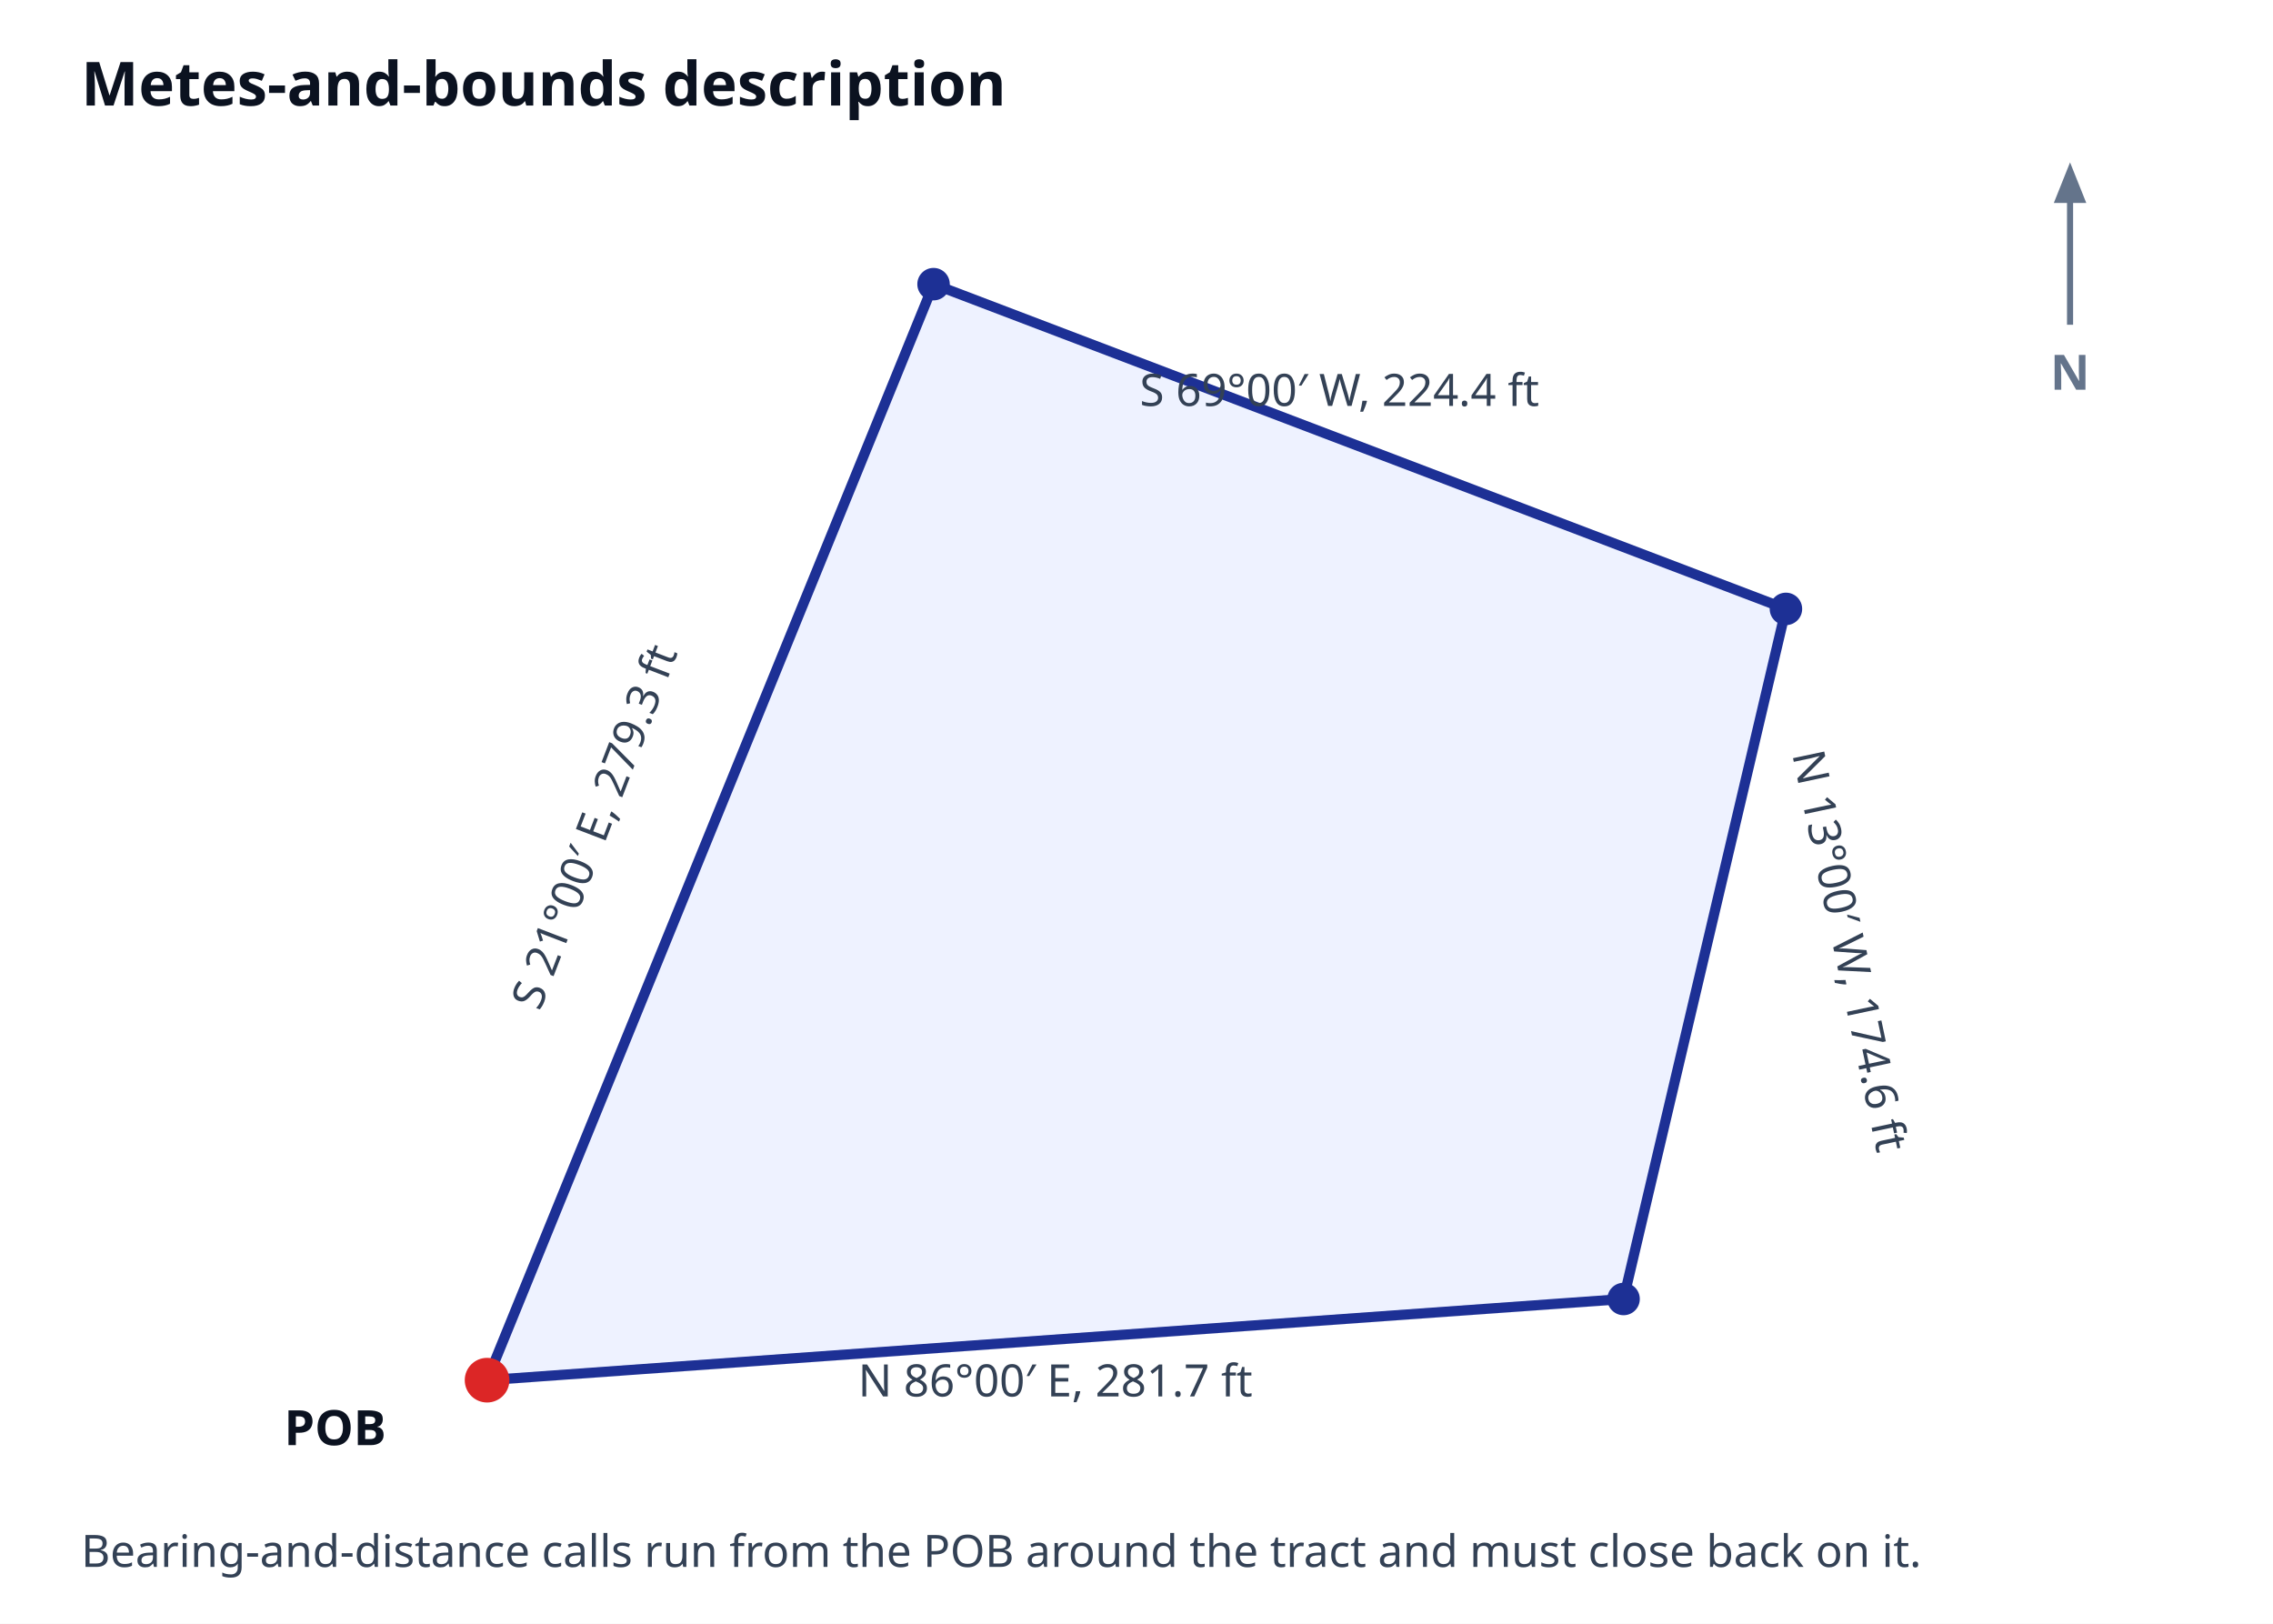
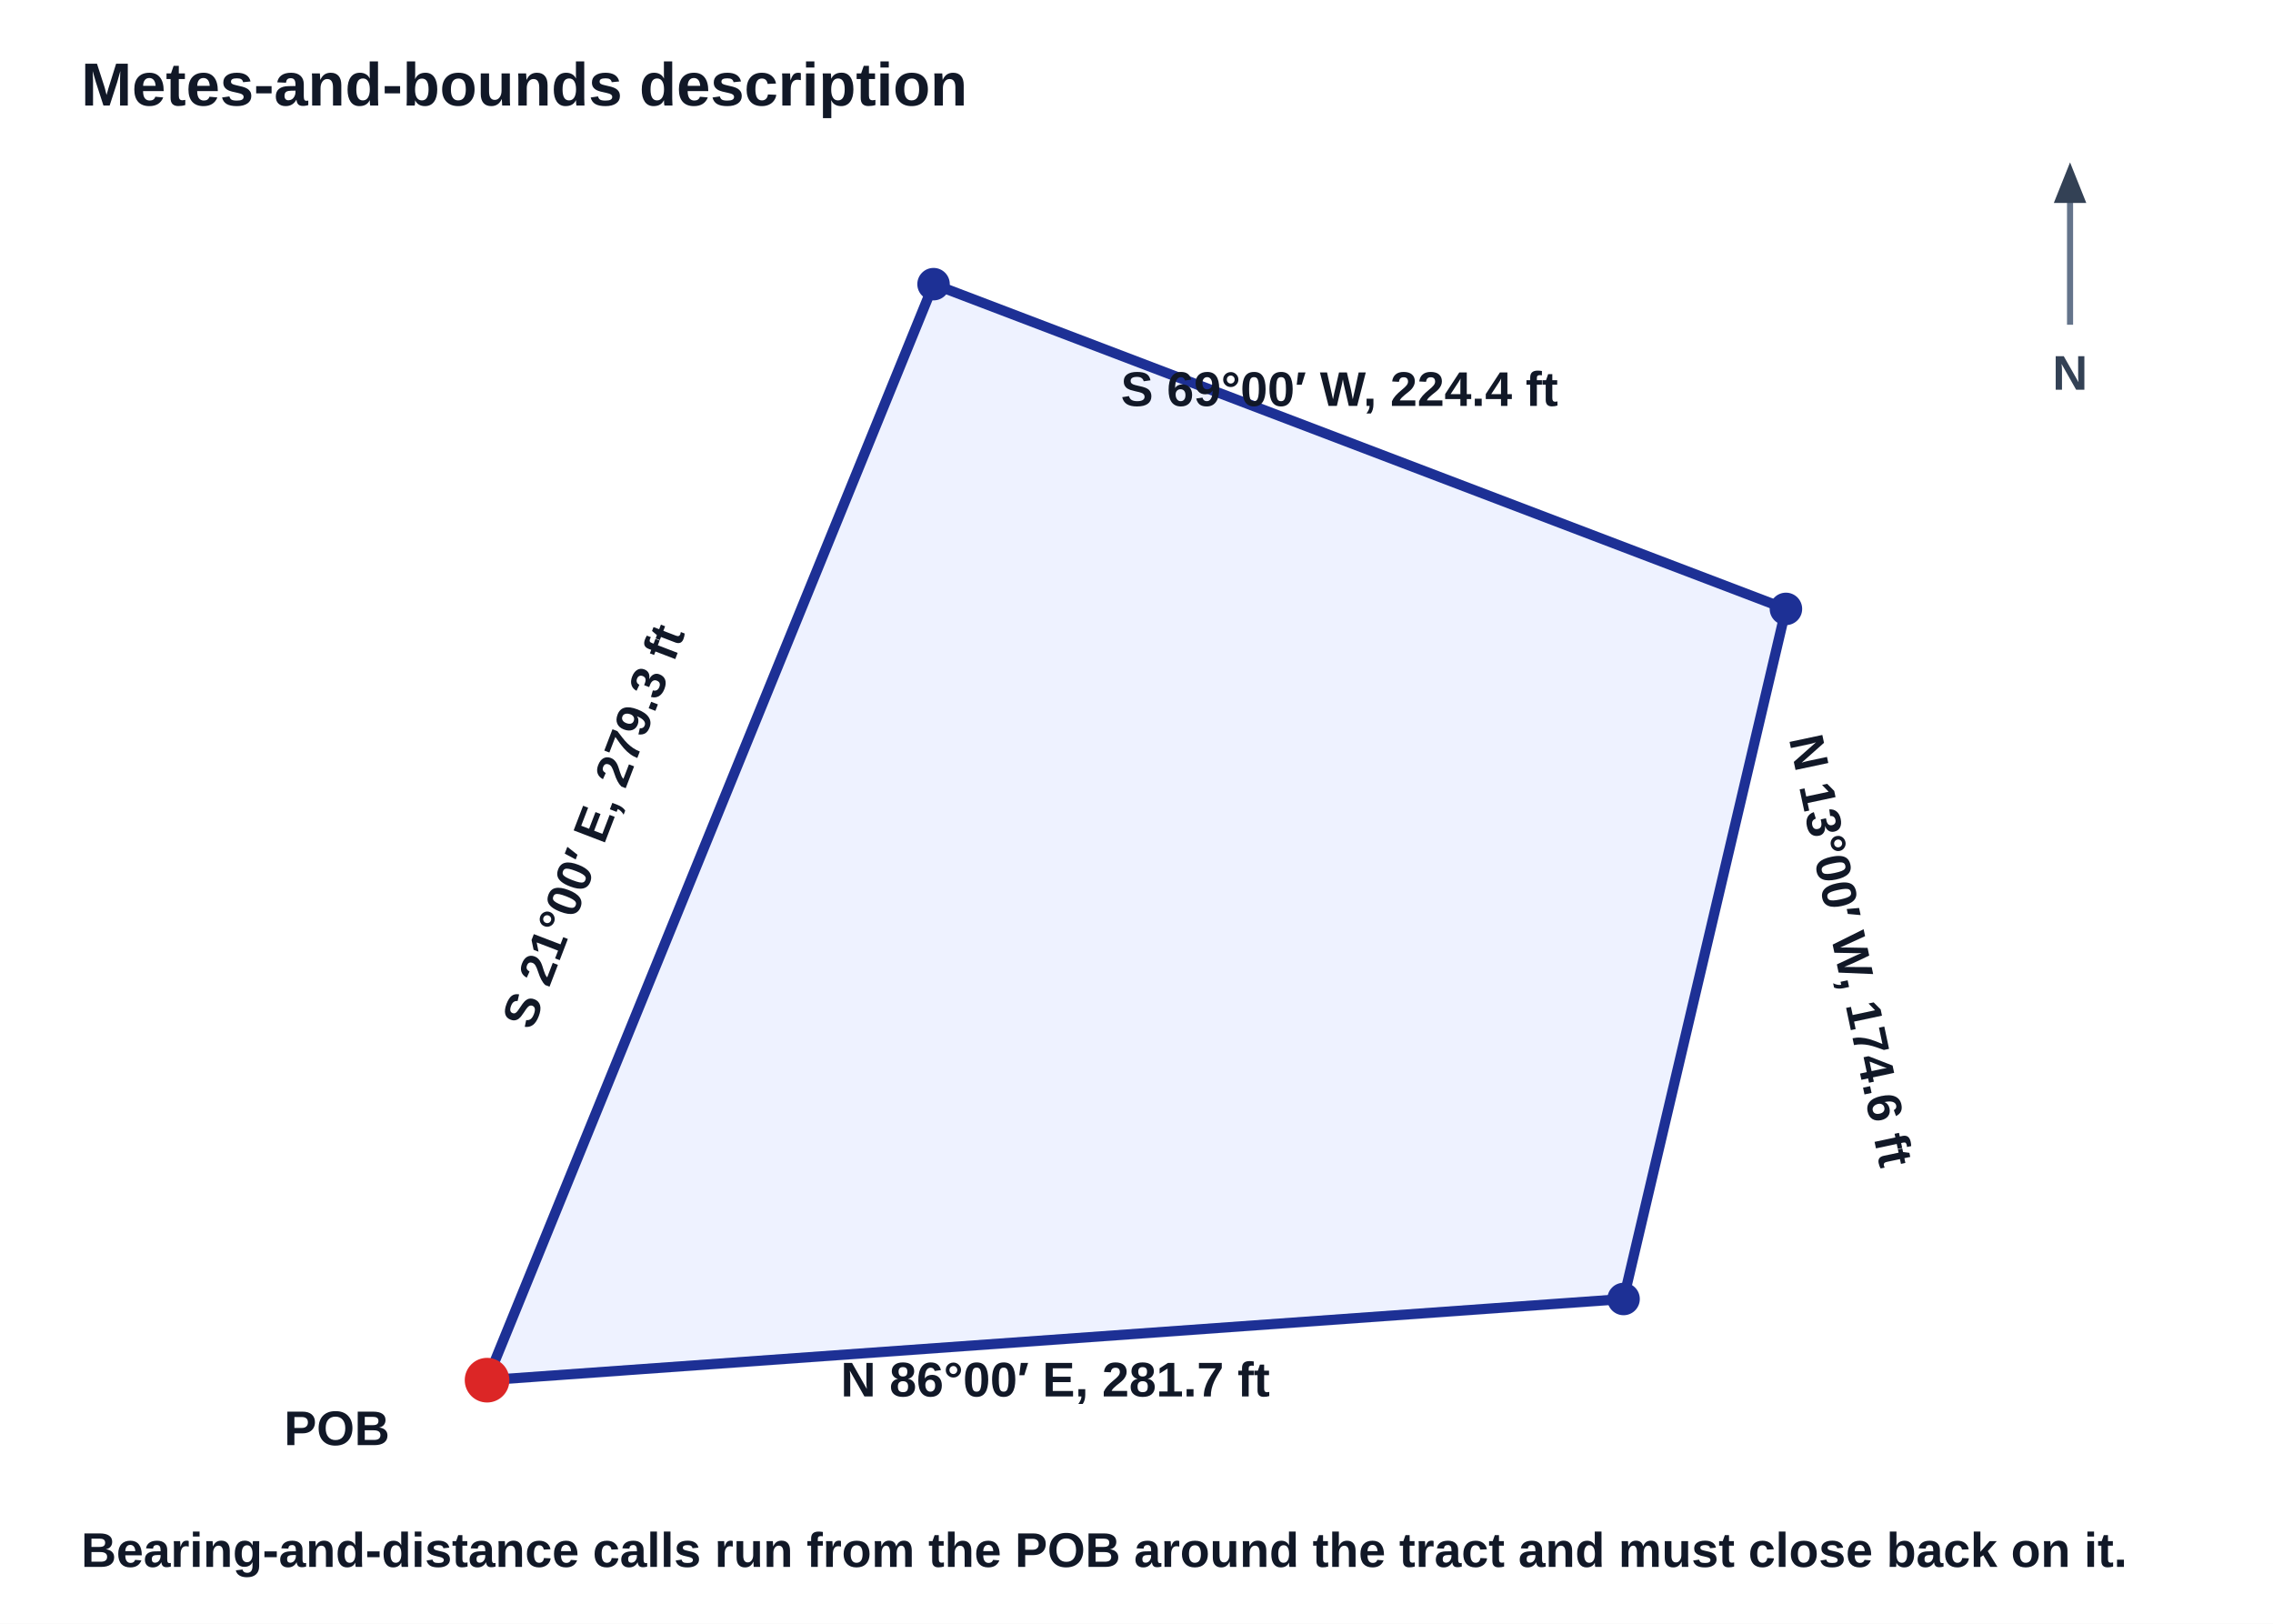
<svg xmlns="http://www.w3.org/2000/svg" viewBox="0 0 560 400" role="img" aria-label="A metes-and-bounds parcel described by bearing-and-distance calls from a point of beginning, closing back on itself.">
-   <style>
+   <style>text{stroke:none;paint-order:fill}
    .edge{fill:none;stroke:#1d3095;stroke-width:2.5}
    .fill{fill:#eef2ff}
    .pt{fill:#1d3095}
    .pob{fill:#dc2626}
-     .call{font:11px 'Segoe UI',sans-serif;fill:#334155}
-     .lbl{font:700 12px 'Segoe UI',sans-serif;fill:#0b1220}
-     .ttl{font:700 15px 'Segoe UI',sans-serif;fill:#0b1220}
-     .n{font:700 12px 'Segoe UI',sans-serif;fill:#64748b}
+     .call{font:700 12px Arial,Helvetica,sans-serif;fill:#111827}
+     .lbl{font:700 12px Arial,Helvetica,sans-serif;fill:#111827}
+     .ttl{font:700 15px Arial,Helvetica,sans-serif;fill:#111827}
+     .n{font:700 12px Arial,Helvetica,sans-serif;fill:#334155}
  </style>
  <rect width="560" height="400" fill="#ffffff" />
  <text class="ttl" x="20" y="26">Metes-and-bounds description</text>
  <line x1="510" y1="80" x2="510" y2="45" stroke="#64748b" stroke-width="1.5" />
-   <polygon points="510,40 506,50 514,50" fill="#64748b" />
+   <polygon points="510,40 506,50 514,50" fill="#334155" />
  <text class="n" x="510" y="96" text-anchor="middle">N</text>
  <polygon class="fill" points="120,340 400,320 440,150 230,70" />
  <polygon class="edge" points="120,340 400,320 440,150 230,70" />
  <circle class="pob" cx="120" cy="340" r="5.5" />
  <text class="lbl" x="70" y="356" fill="#dc2626">POB</text>
  <circle class="pt" cx="400" cy="320" r="4" />
  <circle class="pt" cx="440" cy="150" r="4" />
  <circle class="pt" cx="230" cy="70" r="4" />
  <text class="call" x="260" y="344" text-anchor="middle">N 86°00′ E, 281.7 ft</text>
  <text class="call" x="452" y="235" text-anchor="middle" transform="rotate(78 452 235)">N 13°00′ W, 174.6 ft</text>
  <text class="call" x="330" y="100" text-anchor="middle">S 69°00′ W, 224.4 ft</text>
  <text class="call" x="150" y="205" text-anchor="middle" transform="rotate(-69 150 205)">S 21°00′ E, 279.3 ft</text>
  <text class="call" x="20" y="386">Bearing-and-distance calls run from the POB around the tract and must close back on it.</text>
</svg>
